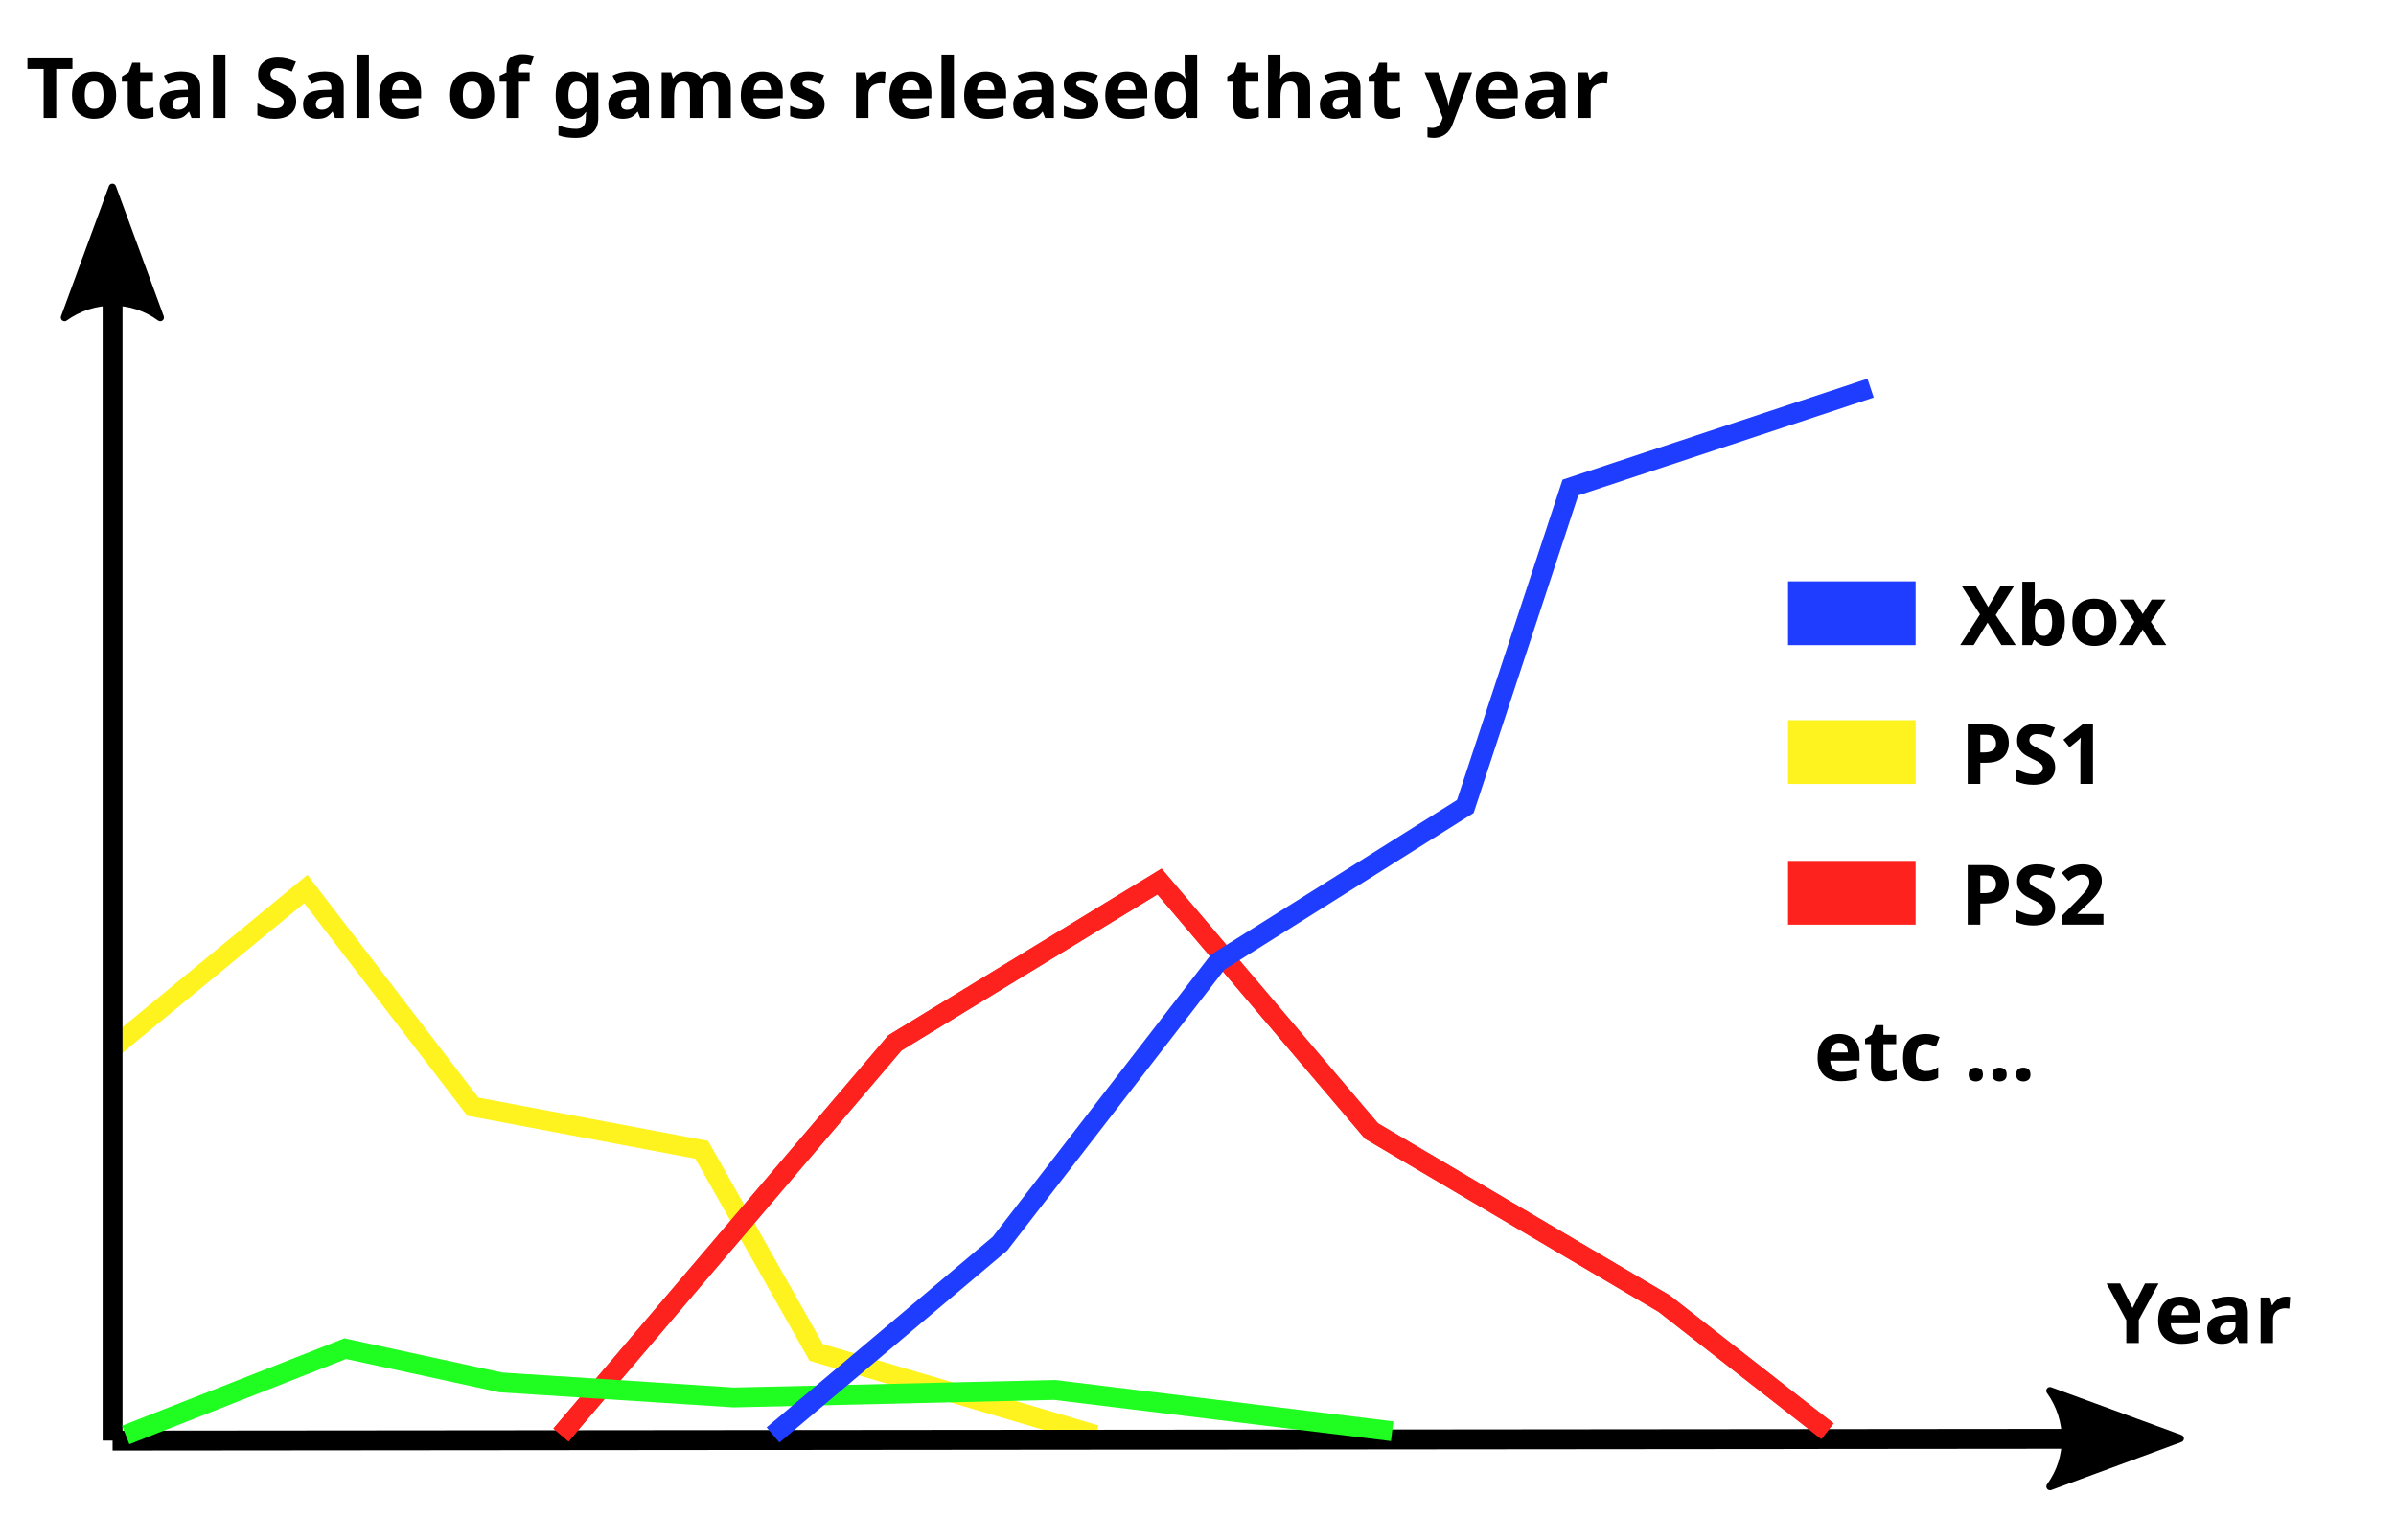
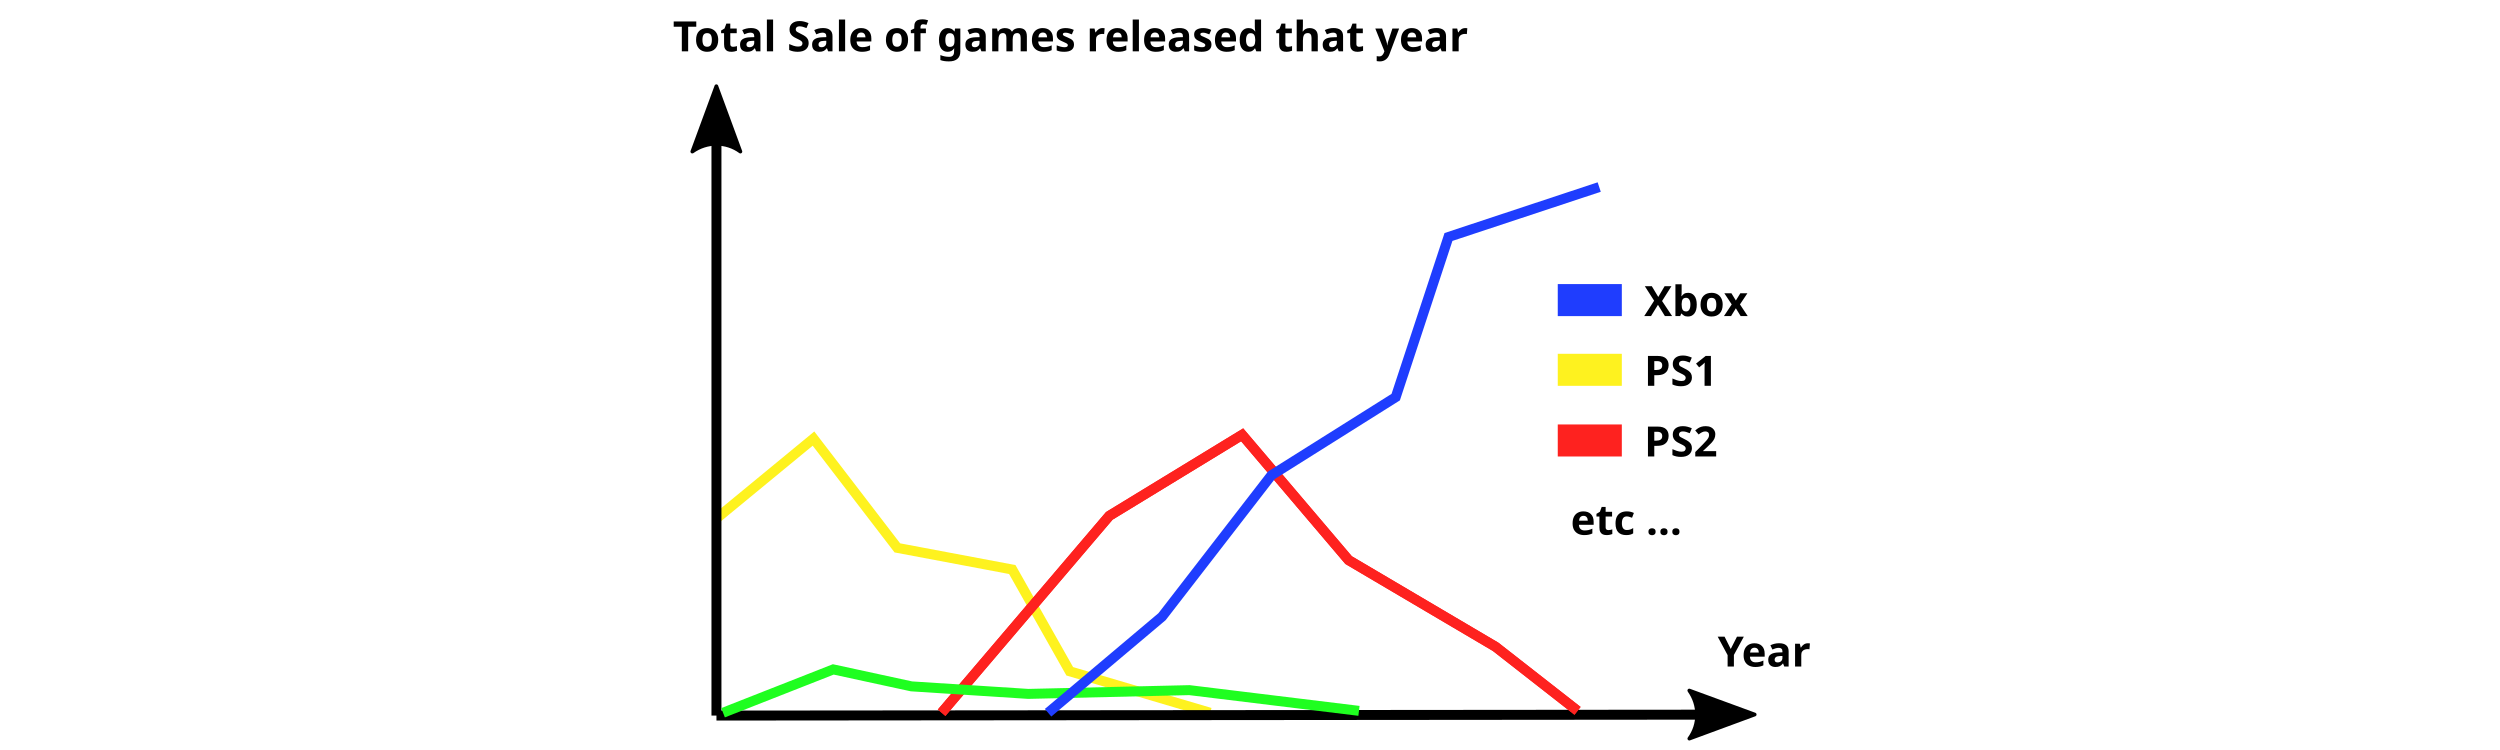
- <svg xmlns="http://www.w3.org/2000/svg" width="482.69mm" height="310.273mm" viewBox="0 0 482.69 310.273" version="1.1" id="svg8">
+ <svg xmlns="http://www.w3.org/2000/svg" width="1000mm" height="300mm" viewBox="0 0 1000 300" version="1.1" id="svg8">
  <defs id="defs2">
-     <marker style="overflow:visible;" id="marker5135" refX="0.0" refY="0.0" orient="auto">
-       <path transform="scale(0.6) rotate(180) translate(0,0)" d="M 8.719,4.034 L -2.207,0.016 L 8.719,-4.002 C 6.973,-1.63 6.983,1.616 8.719,4.034 z " style="fill-rule:evenodd;stroke-width:0.625;stroke-linejoin:round;stroke:#000000;stroke-opacity:1;fill:#000000;fill-opacity:1" id="path5133" />
+     <marker style="overflow:visible" id="marker5135" refX="0" refY="0" orient="auto">
+       <path transform="scale(-0.6)" d="M 8.719,4.034 -2.207,0.016 8.719,-4.002 c -1.745,2.372 -1.735,5.617 -6e-7,8.035 z" style="fill:#000000;fill-opacity:1;fill-rule:evenodd;stroke:#000000;stroke-width:0.625;stroke-linejoin:round;stroke-opacity:1" id="path5133" />
    </marker>
-     <marker orient="auto" refY="0.0" refX="0.0" id="Arrow2Mend" style="overflow:visible;">
-       <path id="path4810" style="fill-rule:evenodd;stroke-width:0.625;stroke-linejoin:round;stroke:#000000;stroke-opacity:1;fill:#000000;fill-opacity:1" d="M 8.719,4.034 L -2.207,0.016 L 8.719,-4.002 C 6.973,-1.63 6.983,1.616 8.719,4.034 z " transform="scale(0.6) rotate(180) translate(0,0)" />
+     <marker orient="auto" refY="0" refX="0" id="Arrow2Mend" style="overflow:visible">
+       <path id="path4810" style="fill:#000000;fill-opacity:1;fill-rule:evenodd;stroke:#000000;stroke-width:0.625;stroke-linejoin:round;stroke-opacity:1" d="M 8.719,4.034 -2.207,0.016 8.719,-4.002 c -1.745,2.372 -1.735,5.617 -6e-7,8.035 z" transform="scale(-0.6)" />
    </marker>
    <marker style="overflow:visible" id="marker8734" refX="0" refY="0" orient="auto">
      <path transform="matrix(-0.3,0,0,-0.3,0.69,0)" d="M 8.719,4.034 -2.207,0.016 8.719,-4.002 c -1.745,2.372 -1.735,5.617 -6e-7,8.035 z" style="fill:#000000;fill-opacity:1;fill-rule:evenodd;stroke:#000000;stroke-width:0.625;stroke-linejoin:round;stroke-opacity:1" id="path8732" />
    </marker>
    <marker orient="auto" refY="0" refX="0" id="marker8670" style="overflow:visible">
      <path id="path8668" style="fill:#000000;fill-opacity:1;fill-rule:evenodd;stroke:#000000;stroke-width:0.625;stroke-linejoin:round;stroke-opacity:1" d="M 8.719,4.034 -2.207,0.016 8.719,-4.002 c -1.745,2.372 -1.735,5.617 -6e-7,8.035 z" transform="matrix(0.3,0,0,0.3,-0.69,0)" />
    </marker>
    <marker orient="auto" refY="0" refX="0" id="marker7503" style="overflow:visible">
      <path id="path7501" style="fill:#000000;fill-opacity:1;fill-rule:evenodd;stroke:#000000;stroke-width:0.625;stroke-linejoin:round;stroke-opacity:1" d="M 8.719,4.034 -2.207,0.016 8.719,-4.002 c -1.745,2.372 -1.735,5.617 -6e-7,8.035 z" transform="matrix(0.3,0,0,0.3,-0.69,0)" />
    </marker>
    <marker orient="auto" refY="0" refX="0" id="Arrow1Send" style="overflow:visible">
      <path id="path4657" d="M 0,0 5,-5 -12.5,0 5,5 Z" style="fill:#000000;fill-opacity:1;fill-rule:evenodd;stroke:#000000;stroke-width:1pt;stroke-opacity:1" transform="matrix(-0.2,0,0,-0.2,-1.2,0)" />
    </marker>
    <marker orient="auto" refY="0" refX="0" id="Arrow2Mstart" style="overflow:visible">
      <path id="path4666" style="fill:#000000;fill-opacity:1;fill-rule:evenodd;stroke:#000000;stroke-width:0.625;stroke-linejoin:round;stroke-opacity:1" d="M 8.719,4.034 -2.207,0.016 8.719,-4.002 c -1.745,2.372 -1.735,5.617 -6e-7,8.035 z" transform="scale(0.6)" />
    </marker>
    <marker orient="auto" refY="0" refX="0" id="Arrow1Lend" style="overflow:visible">
      <path id="path4645" d="M 0,0 5,-5 -12.5,0 5,5 Z" style="fill:#000000;fill-opacity:1;fill-rule:evenodd;stroke:#000000;stroke-width:1pt;stroke-opacity:1" transform="matrix(-0.8,0,0,-0.8,-10,0)" />
    </marker>
  </defs>
-   <g id="layer1" transform="translate(22.31382,-22.80157)">
-     <path style="fill:none;stroke:#fef21f;stroke-width:4;stroke-linecap:butt;stroke-linejoin:miter;stroke-opacity:1;stroke-miterlimit:4;stroke-dasharray:none" d="m 0.743,233.667 38.554,-31.75 33.64,43.845 46.113,8.693 23.057,40.821 56.318,16.631" id="path5431" />
-     <path style="fill:none;stroke:#000000;stroke-width:4;stroke-linecap:butt;stroke-linejoin:miter;stroke-miterlimit:4;stroke-dasharray:none;stroke-opacity:1;marker-end:url(#Arrow2Mend)" d="m 0.365,313.042 0,-247.196" id="path4745" />
-     <path id="path5131" d="M 0.365,313.042 411.603,312.664" style="fill:none;stroke:#000000;stroke-width:4;stroke-linecap:butt;stroke-linejoin:miter;stroke-miterlimit:4;stroke-dasharray:none;stroke-opacity:1;marker-end:url(#marker5135)" />
-     <path id="path5463" d="m 90.701,311.908 67.28,-78.997 53.295,-32.506 42.711,50.271 58.964,34.774 32.884,25.702" style="fill:none;stroke:#fe221f;stroke-width:4;stroke-linecap:butt;stroke-linejoin:miter;stroke-miterlimit:4;stroke-dasharray:none;stroke-opacity:1" />
-     <path style="fill:none;stroke:#fe221f;stroke-width:4;stroke-linecap:butt;stroke-linejoin:miter;stroke-miterlimit:4;stroke-dasharray:none;stroke-opacity:1" d="m 90.701,311.908 67.28,-78.997 53.295,-32.506 42.711,50.271 58.964,34.774 32.884,25.702" id="path5465" />
-     <path id="path5467" d="m 3.011,311.908 44.223,-17.387 31.372,6.804 46.869,3.024 64.634,-1.512 68.036,8.315" style="fill:none;stroke:#1ffe20;stroke-width:4;stroke-linecap:butt;stroke-linejoin:miter;stroke-miterlimit:4;stroke-dasharray:none;stroke-opacity:1" />
-     <path id="path5469" d="m 133.412,311.908 45.735,-38.554 43.845,-56.696 49.893,-31.372 21.167,-64.256 60.476,-20.033" style="fill:none;stroke:#1f3dfe;stroke-width:4;stroke-linecap:butt;stroke-linejoin:miter;stroke-miterlimit:4;stroke-dasharray:none;stroke-opacity:1" />
-     <text id="text5473" y="46.562" x="-17.115" style="font-style:normal;font-variant:normal;font-weight:bold;font-stretch:normal;font-size:16.804px;line-height:1.25;font-family:Purisa;-inkscape-font-specification:'Purisa Bold';letter-spacing:0px;word-spacing:0px;fill:#000000;fill-opacity:1;stroke:none;stroke-width:0.42" xml:space="preserve">
-       <tspan style="font-style:normal;font-variant:normal;font-weight:bold;font-stretch:normal;font-family:Purisa;-inkscape-font-specification:'Purisa Bold';stroke-width:0.42" y="46.562" x="-17.115" id="tspan5471">Total Sale of games released that year</tspan>
+   <g id="layer1" transform="translate(16.35852,-23.03715)">
+     <path style="fill:none;stroke:#fef21f;stroke-width:3.988;stroke-linecap:butt;stroke-linejoin:miter;stroke-miterlimit:4;stroke-dasharray:none;stroke-opacity:1" d="m 270.599,230.127 38.438,-31.655 33.539,43.714 45.975,8.667 22.988,40.699 56.15,16.581" id="path5431" />
+     <path style="fill:none;stroke:#000000;stroke-width:3.988;stroke-linecap:butt;stroke-linejoin:miter;stroke-miterlimit:4;stroke-dasharray:none;stroke-opacity:1;marker-end:url(#Arrow2Mend)" d="M 270.222,309.265 V 62.807" id="path4745" />
+     <path id="path5131" d="m 270.222,309.265 410.008,-0.377" style="fill:none;stroke:#000000;stroke-width:3.988;stroke-linecap:butt;stroke-linejoin:miter;stroke-miterlimit:4;stroke-dasharray:none;stroke-opacity:1;marker-end:url(#marker5135)" />
+     <path id="path5463" d="m 360.288,308.134 67.079,-78.761 53.135,-32.409 42.584,50.121 58.788,34.67 32.786,25.626" style="fill:none;stroke:#fe221f;stroke-width:3.988;stroke-linecap:butt;stroke-linejoin:miter;stroke-miterlimit:4;stroke-dasharray:none;stroke-opacity:1" />
+     <path style="fill:none;stroke:#fe221f;stroke-width:3.988;stroke-linecap:butt;stroke-linejoin:miter;stroke-miterlimit:4;stroke-dasharray:none;stroke-opacity:1" d="m 360.288,308.134 67.079,-78.761 53.135,-32.409 42.584,50.121 58.788,34.67 32.786,25.626" id="path5465" />
+     <path id="path5467" d="m 272.86,308.134 44.091,-17.335 31.278,6.783 46.729,3.015 64.441,-1.507 67.832,8.291" style="fill:none;stroke:#1ffe20;stroke-width:3.988;stroke-linecap:butt;stroke-linejoin:miter;stroke-miterlimit:4;stroke-dasharray:none;stroke-opacity:1" />
+     <path id="path5469" d="m 402.871,308.134 45.598,-38.438 43.714,-56.527 49.744,-31.278 21.103,-64.064 60.295,-19.973" style="fill:none;stroke:#1f3dfe;stroke-width:3.988;stroke-linecap:butt;stroke-linejoin:miter;stroke-miterlimit:4;stroke-dasharray:none;stroke-opacity:1" />
+     <text id="text5473" y="43.582" x="252.794" style="font-style:normal;font-variant:normal;font-weight:bold;font-stretch:normal;font-size:16.754px;line-height:1.25;font-family:Purisa;-inkscape-font-specification:'Purisa Bold';letter-spacing:0px;word-spacing:0px;fill:#000000;fill-opacity:1;stroke:none;stroke-width:0.419" xml:space="preserve">
+       <tspan style="font-style:normal;font-variant:normal;font-weight:bold;font-stretch:normal;font-family:Purisa;-inkscape-font-specification:'Purisa Bold';stroke-width:0.419" y="43.582" x="252.794" id="tspan5471">Total Sale of games released that year</tspan>
    </text>
-     <text xml:space="preserve" style="font-style:normal;font-variant:normal;font-weight:bold;font-stretch:normal;font-size:16.804px;line-height:1.25;font-family:Purisa;-inkscape-font-specification:'Purisa Bold';letter-spacing:0px;word-spacing:0px;fill:#000000;fill-opacity:1;stroke:none;stroke-width:0.42" x="402.061" y="293.38" id="text5603">
-       <tspan id="tspan5601" x="402.061" y="293.38" style="font-style:normal;font-variant:normal;font-weight:bold;font-stretch:normal;font-family:Purisa;-inkscape-font-specification:'Purisa Bold';stroke-width:0.42">Year</tspan>
+     <text xml:space="preserve" style="font-style:normal;font-variant:normal;font-weight:bold;font-stretch:normal;font-size:16.754px;line-height:1.25;font-family:Purisa;-inkscape-font-specification:'Purisa Bold';letter-spacing:0px;word-spacing:0px;fill:#000000;fill-opacity:1;stroke:none;stroke-width:0.419" x="670.717" y="289.662" id="text5603">
+       <tspan id="tspan5601" x="670.717" y="289.662" style="font-style:normal;font-variant:normal;font-weight:bold;font-stretch:normal;font-family:Purisa;-inkscape-font-specification:'Purisa Bold';stroke-width:0.419">Year</tspan>
    </text>
-     <rect style="opacity:1;fill:#1f3dfe;fill-opacity:1;stroke:none;stroke-width:4;stroke-linecap:square;stroke-linejoin:miter;stroke-miterlimit:4;stroke-dasharray:none;stroke-dashoffset:0;stroke-opacity:1" id="rect5605" width="25.702" height="12.851" x="337.897" y="139.929" />
-     <text id="text5609" y="152.773" x="372.579" style="font-style:normal;font-variant:normal;font-weight:bold;font-stretch:normal;font-size:16.804px;line-height:1.25;font-family:Purisa;-inkscape-font-specification:'Purisa Bold';letter-spacing:0px;word-spacing:0px;fill:#000000;fill-opacity:1;stroke:none;stroke-width:0.42" xml:space="preserve">
-       <tspan style="font-style:normal;font-variant:normal;font-weight:bold;font-stretch:normal;font-family:Purisa;-inkscape-font-specification:'Purisa Bold';stroke-width:0.42" y="152.773" x="372.579" id="tspan5607">Xbox</tspan>
+     <rect style="opacity:1;fill:#1f3dfe;fill-opacity:1;stroke:none;stroke-width:3.988;stroke-linecap:square;stroke-linejoin:miter;stroke-miterlimit:4;stroke-dasharray:none;stroke-dashoffset:0;stroke-opacity:1" id="rect5605" width="25.626" height="12.813" x="606.745" y="136.669" />
+     <text id="text5609" y="149.475" x="641.323" style="font-style:normal;font-variant:normal;font-weight:bold;font-stretch:normal;font-size:16.754px;line-height:1.25;font-family:Purisa;-inkscape-font-specification:'Purisa Bold';letter-spacing:0px;word-spacing:0px;fill:#000000;fill-opacity:1;stroke:none;stroke-width:0.419" xml:space="preserve">
+       <tspan style="font-style:normal;font-variant:normal;font-weight:bold;font-stretch:normal;font-family:Purisa;-inkscape-font-specification:'Purisa Bold';stroke-width:0.419" y="149.475" x="641.323" id="tspan5607">Xbox</tspan>
    </text>
-     <rect y="167.899" x="337.897" height="12.851" width="25.702" id="rect5611" style="opacity:1;fill:#fef21f;fill-opacity:1;stroke:none;stroke-width:4;stroke-linecap:square;stroke-linejoin:miter;stroke-miterlimit:4;stroke-dasharray:none;stroke-dashoffset:0;stroke-opacity:1" />
-     <text xml:space="preserve" style="font-style:normal;font-variant:normal;font-weight:bold;font-stretch:normal;font-size:16.804px;line-height:1.25;font-family:Purisa;-inkscape-font-specification:'Purisa Bold';letter-spacing:0px;word-spacing:0px;fill:#000000;fill-opacity:1;stroke:none;stroke-width:0.42" x="372.579" y="180.744" id="text5615">
-       <tspan id="tspan5613" x="372.579" y="180.744" style="font-style:normal;font-variant:normal;font-weight:bold;font-stretch:normal;font-family:Purisa;-inkscape-font-specification:'Purisa Bold';stroke-width:0.42">PS1</tspan>
+     <rect y="164.556" x="606.745" height="12.813" width="25.626" id="rect5611" style="opacity:1;fill:#fef21f;fill-opacity:1;stroke:none;stroke-width:3.988;stroke-linecap:square;stroke-linejoin:miter;stroke-miterlimit:4;stroke-dasharray:none;stroke-dashoffset:0;stroke-opacity:1" />
+     <text xml:space="preserve" style="font-style:normal;font-variant:normal;font-weight:bold;font-stretch:normal;font-size:16.754px;line-height:1.25;font-family:Purisa;-inkscape-font-specification:'Purisa Bold';letter-spacing:0px;word-spacing:0px;fill:#000000;fill-opacity:1;stroke:none;stroke-width:0.419" x="641.323" y="177.362" id="text5615">
+       <tspan id="tspan5613" x="641.323" y="177.362" style="font-style:normal;font-variant:normal;font-weight:bold;font-stretch:normal;font-family:Purisa;-inkscape-font-specification:'Purisa Bold';stroke-width:0.419">PS1</tspan>
    </text>
-     <rect style="opacity:1;fill:#fe221f;fill-opacity:0.996;stroke:none;stroke-width:4;stroke-linecap:square;stroke-linejoin:miter;stroke-miterlimit:4;stroke-dasharray:none;stroke-dashoffset:0;stroke-opacity:1" id="rect5617" width="25.702" height="12.851" x="337.897" y="196.247" />
-     <text id="text5621" y="209.092" x="372.579" style="font-style:normal;font-variant:normal;font-weight:bold;font-stretch:normal;font-size:16.804px;line-height:1.25;font-family:Purisa;-inkscape-font-specification:'Purisa Bold';letter-spacing:0px;word-spacing:0px;fill:#000000;fill-opacity:1;stroke:none;stroke-width:0.42" xml:space="preserve">
-       <tspan style="font-style:normal;font-variant:normal;font-weight:bold;font-stretch:normal;font-family:Purisa;-inkscape-font-specification:'Purisa Bold';stroke-width:0.42" y="209.092" x="372.579" id="tspan5619">PS2</tspan>
+     <rect style="opacity:1;fill:#fe221f;fill-opacity:0.996;stroke:none;stroke-width:3.988;stroke-linecap:square;stroke-linejoin:miter;stroke-miterlimit:4;stroke-dasharray:none;stroke-dashoffset:0;stroke-opacity:1" id="rect5617" width="25.626" height="12.813" x="606.745" y="192.819" />
+     <text id="text5621" y="205.625" x="641.323" style="font-style:normal;font-variant:normal;font-weight:bold;font-stretch:normal;font-size:16.754px;line-height:1.25;font-family:Purisa;-inkscape-font-specification:'Purisa Bold';letter-spacing:0px;word-spacing:0px;fill:#000000;fill-opacity:1;stroke:none;stroke-width:0.419" xml:space="preserve">
+       <tspan style="font-style:normal;font-variant:normal;font-weight:bold;font-stretch:normal;font-family:Purisa;-inkscape-font-specification:'Purisa Bold';stroke-width:0.419" y="205.625" x="641.323" id="tspan5619">PS2</tspan>
    </text>
-     <text xml:space="preserve" style="font-style:normal;font-variant:normal;font-weight:bold;font-stretch:normal;font-size:16.804px;line-height:1.25;font-family:Purisa;-inkscape-font-specification:'Purisa Bold';letter-spacing:0px;word-spacing:0px;fill:#000000;fill-opacity:1;stroke:none;stroke-width:0.42" x="343.097" y="240.464" id="text5625">
-       <tspan id="tspan5623" x="343.097" y="240.464" style="font-style:normal;font-variant:normal;font-weight:bold;font-stretch:normal;font-family:Purisa;-inkscape-font-specification:'Purisa Bold';stroke-width:0.42">etc ...</tspan>
+     <text xml:space="preserve" style="font-style:normal;font-variant:normal;font-weight:bold;font-stretch:normal;font-size:16.754px;line-height:1.25;font-family:Purisa;-inkscape-font-specification:'Purisa Bold';letter-spacing:0px;word-spacing:0px;fill:#000000;fill-opacity:1;stroke:none;stroke-width:0.419" x="611.929" y="236.904" id="text5625">
+       <tspan id="tspan5623" x="611.929" y="236.904" style="font-style:normal;font-variant:normal;font-weight:bold;font-stretch:normal;font-family:Purisa;-inkscape-font-specification:'Purisa Bold';stroke-width:0.419">etc ...</tspan>
    </text>
  </g>
</svg>
